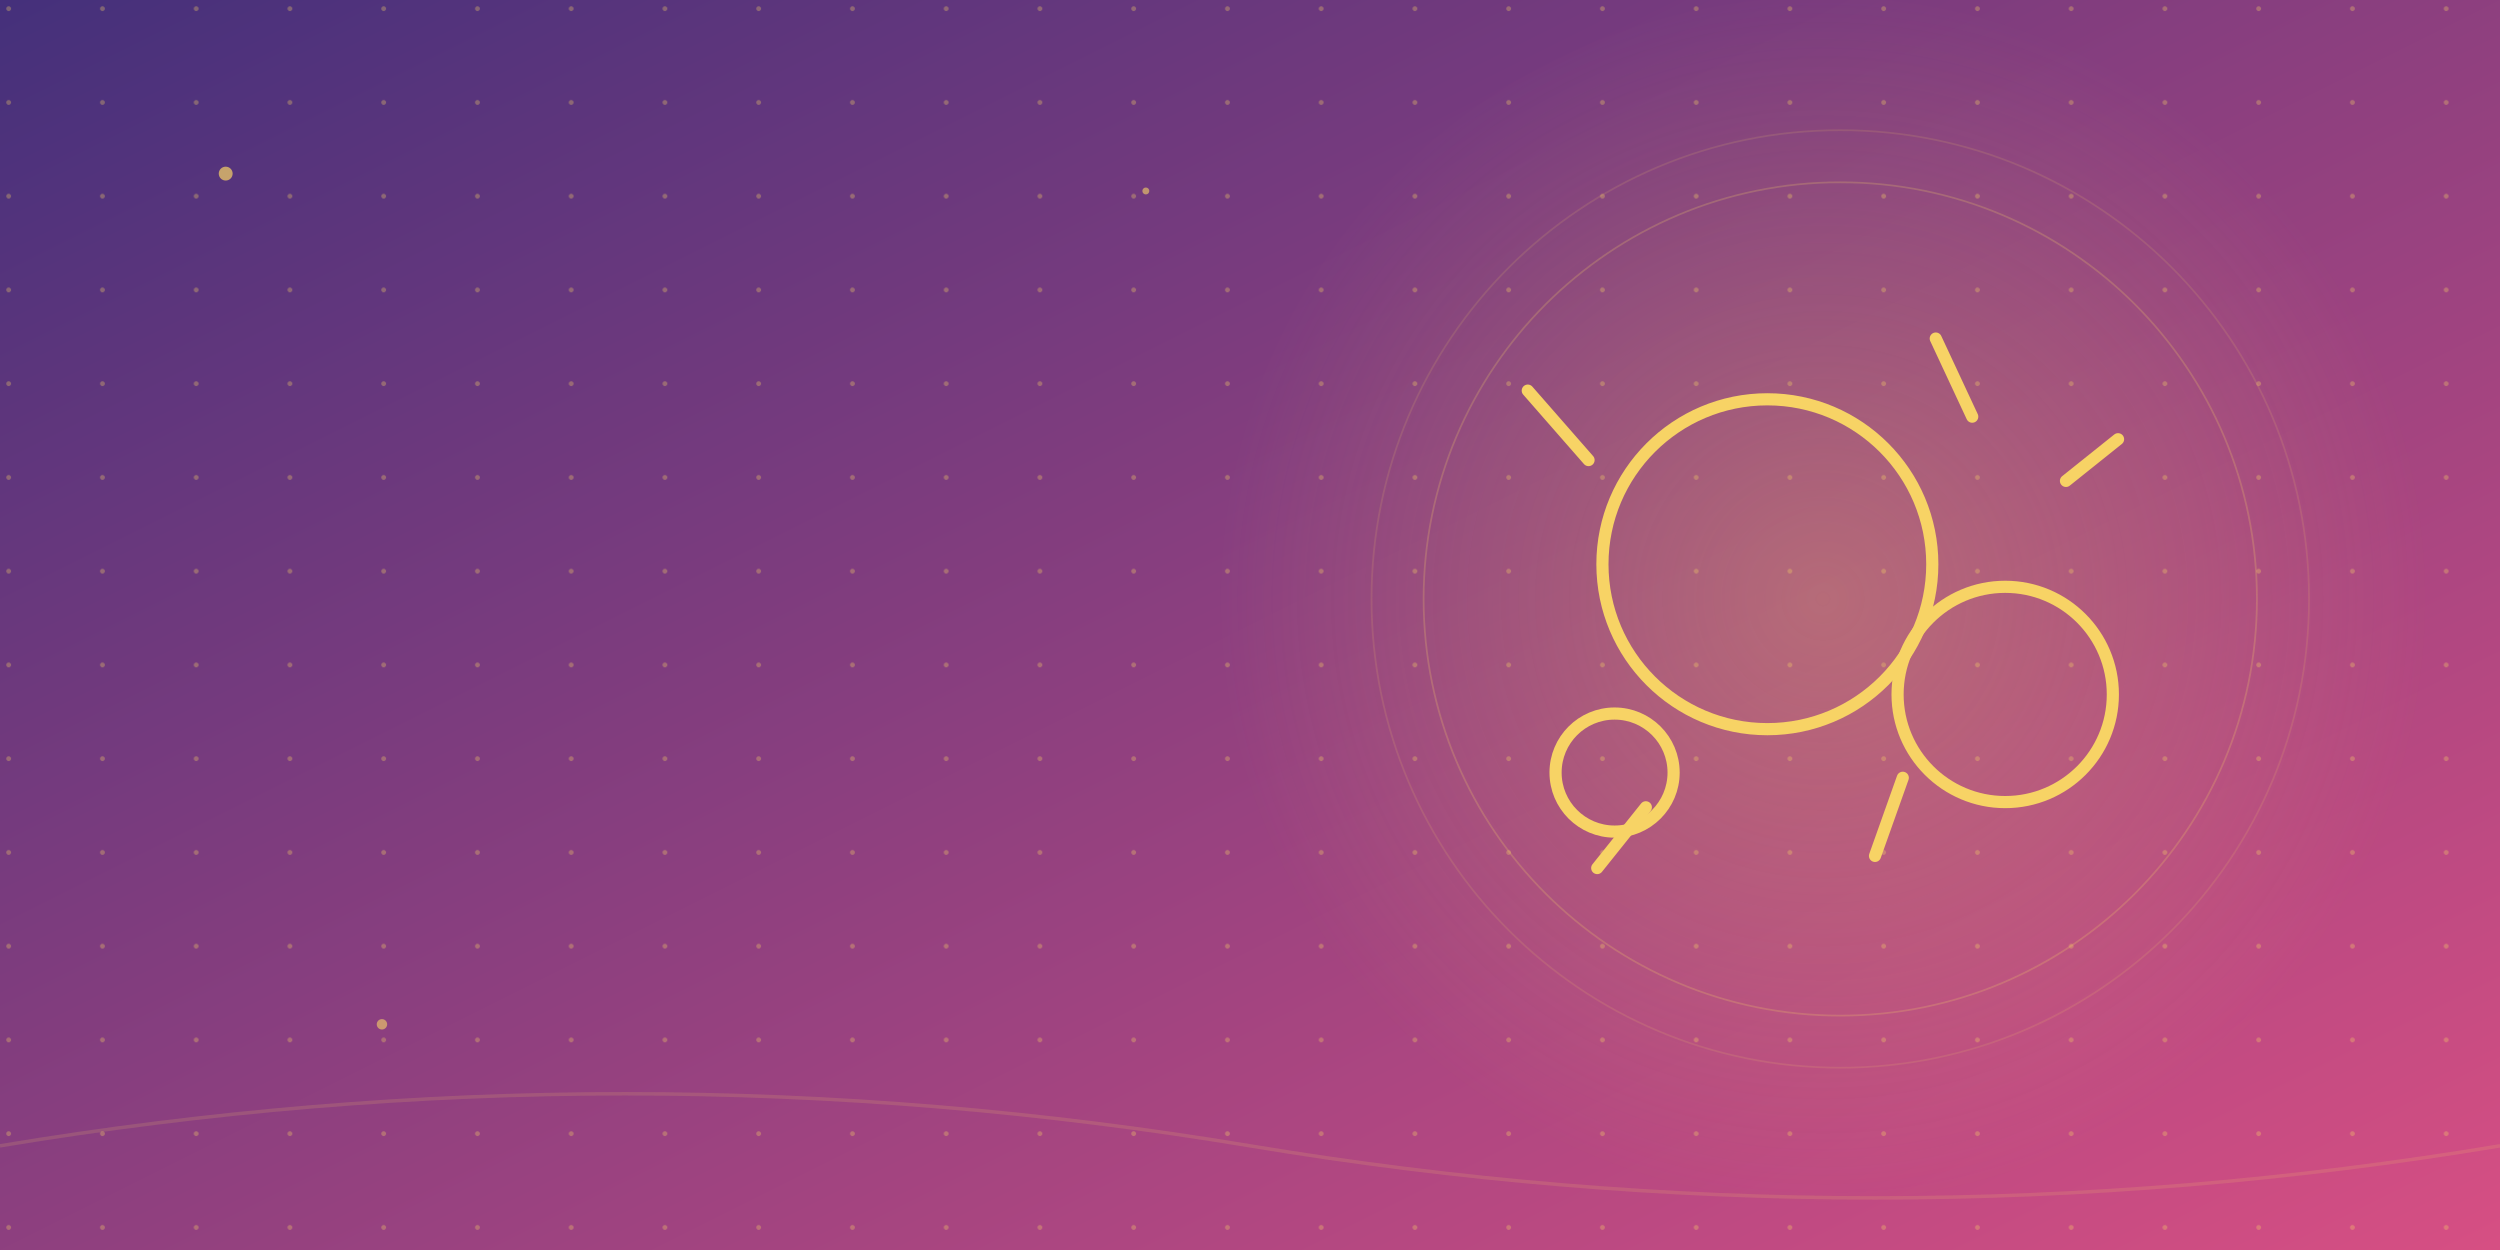
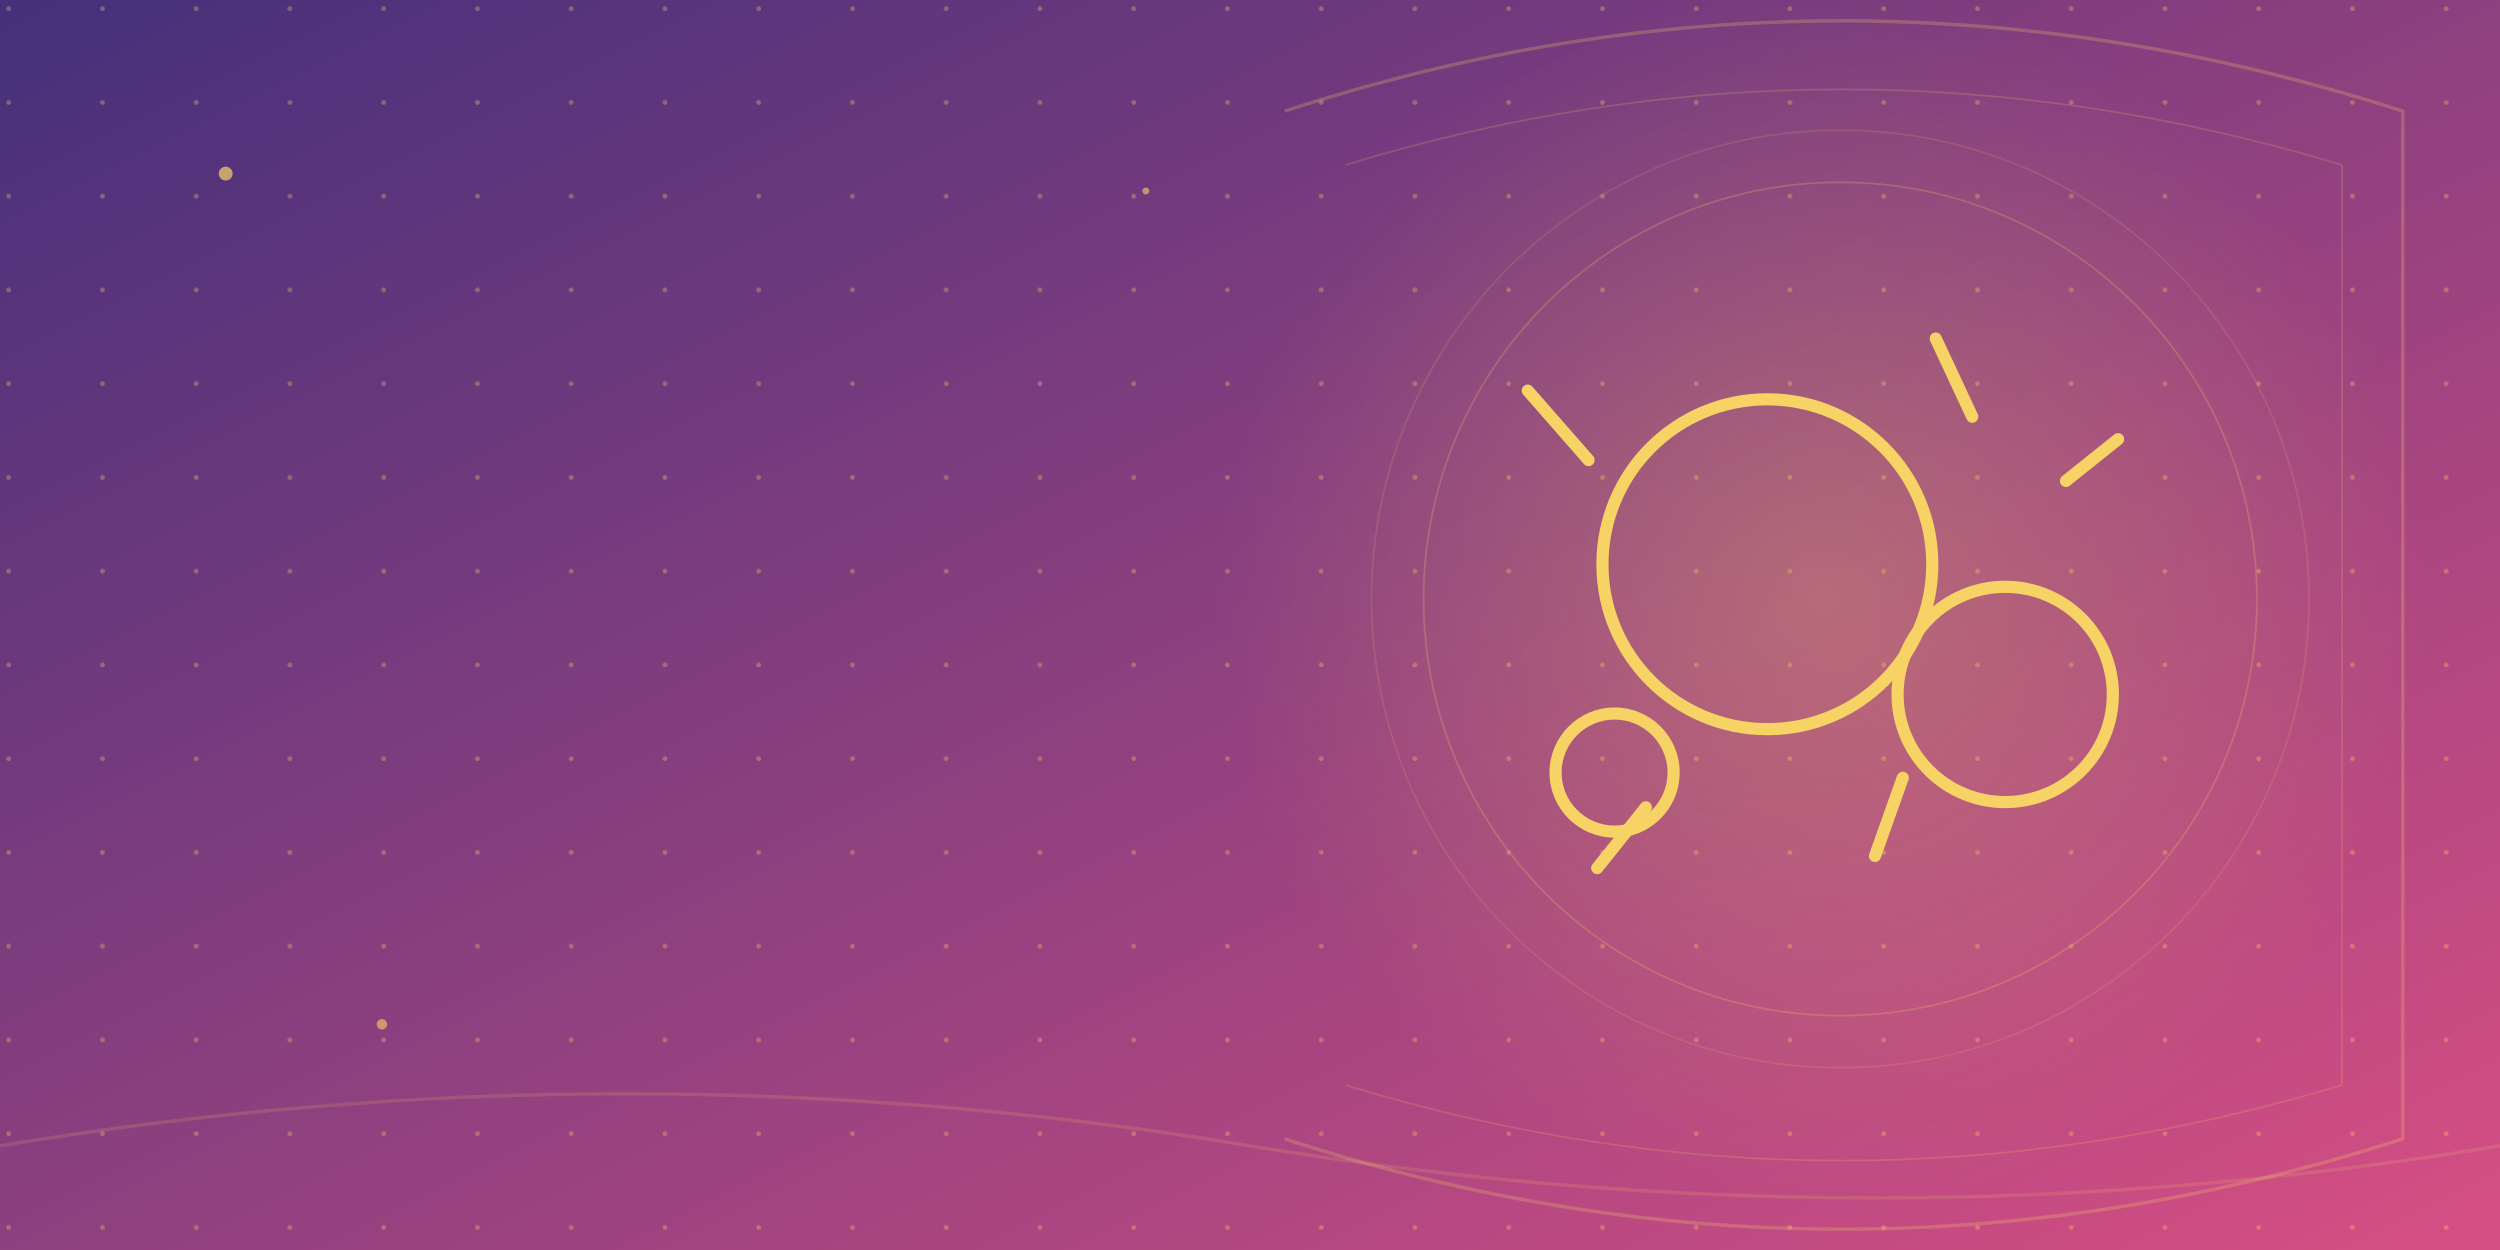
<svg xmlns="http://www.w3.org/2000/svg" viewBox="0 0 1440 720" role="img" aria-label="Holi festival artwork">
  <defs>
    <linearGradient id="bg" x2="1" y2="1">
      <stop stop-color="#44307b" />
      <stop offset="1" stop-color="#d74f83" />
    </linearGradient>
    <radialGradient id="glow">
      <stop stop-color="#f7d365" stop-opacity=".28" />
      <stop offset="1" stop-color="#f7d365" stop-opacity="0" />
    </radialGradient>
    <pattern id="dots" width="54" height="54" patternUnits="userSpaceOnUse">
      <circle cx="5" cy="5" r="1.4" fill="#f7d365" opacity=".32" />
    </pattern>
  </defs>
  <rect width="1440" height="720" fill="url(#bg)" />
  <rect width="1440" height="720" fill="url(#dots)" />
  <circle cx="1050" cy="345" r="350" fill="url(#glow)" />
  <circle cx="1060" cy="345" r="240" fill="none" stroke="#f7d365" opacity=".22" />
  <circle cx="1060" cy="345" r="270" fill="none" stroke="#f7d365" opacity=".13" />
+   <path d="M740 64 Q1060 -40 1384 64 V656 Q1060 760 740 656" fill="none" stroke="#f7d365" stroke-width="2" opacity=".24" />
+   <path d="M775 95 Q1060 8 1349 95 V625 Q1060 712 775 625" fill="none" stroke="#f7d365" opacity=".18" />
  <g transform="translate(1060 345)" fill="none" stroke="#f7d365" stroke-width="7" stroke-linecap="round" stroke-linejoin="round">
    <circle cx="-42" cy="-20" r="95" />
    <circle cx="95" cy="55" r="62" />
    <circle cx="-130" cy="100" r="34" />
    <path d="M-180 -120 L-145 -80 M55 -150 L76 -105 M160 -92 L130 -68 M-140 155 L-112 120 M20 148 L36 103" />
  </g>
  <path d="M0 660 Q360 600 720 660 T1440 660" fill="none" stroke="#f7d365" opacity=".15" stroke-width="2" />
  <circle cx="130" cy="100" r="4" fill="#f7d365" opacity=".7" />
  <circle cx="220" cy="590" r="3" fill="#f7d365" opacity=".6" />
  <circle cx="660" cy="110" r="2" fill="#f7d365" opacity=".6" />
</svg>
